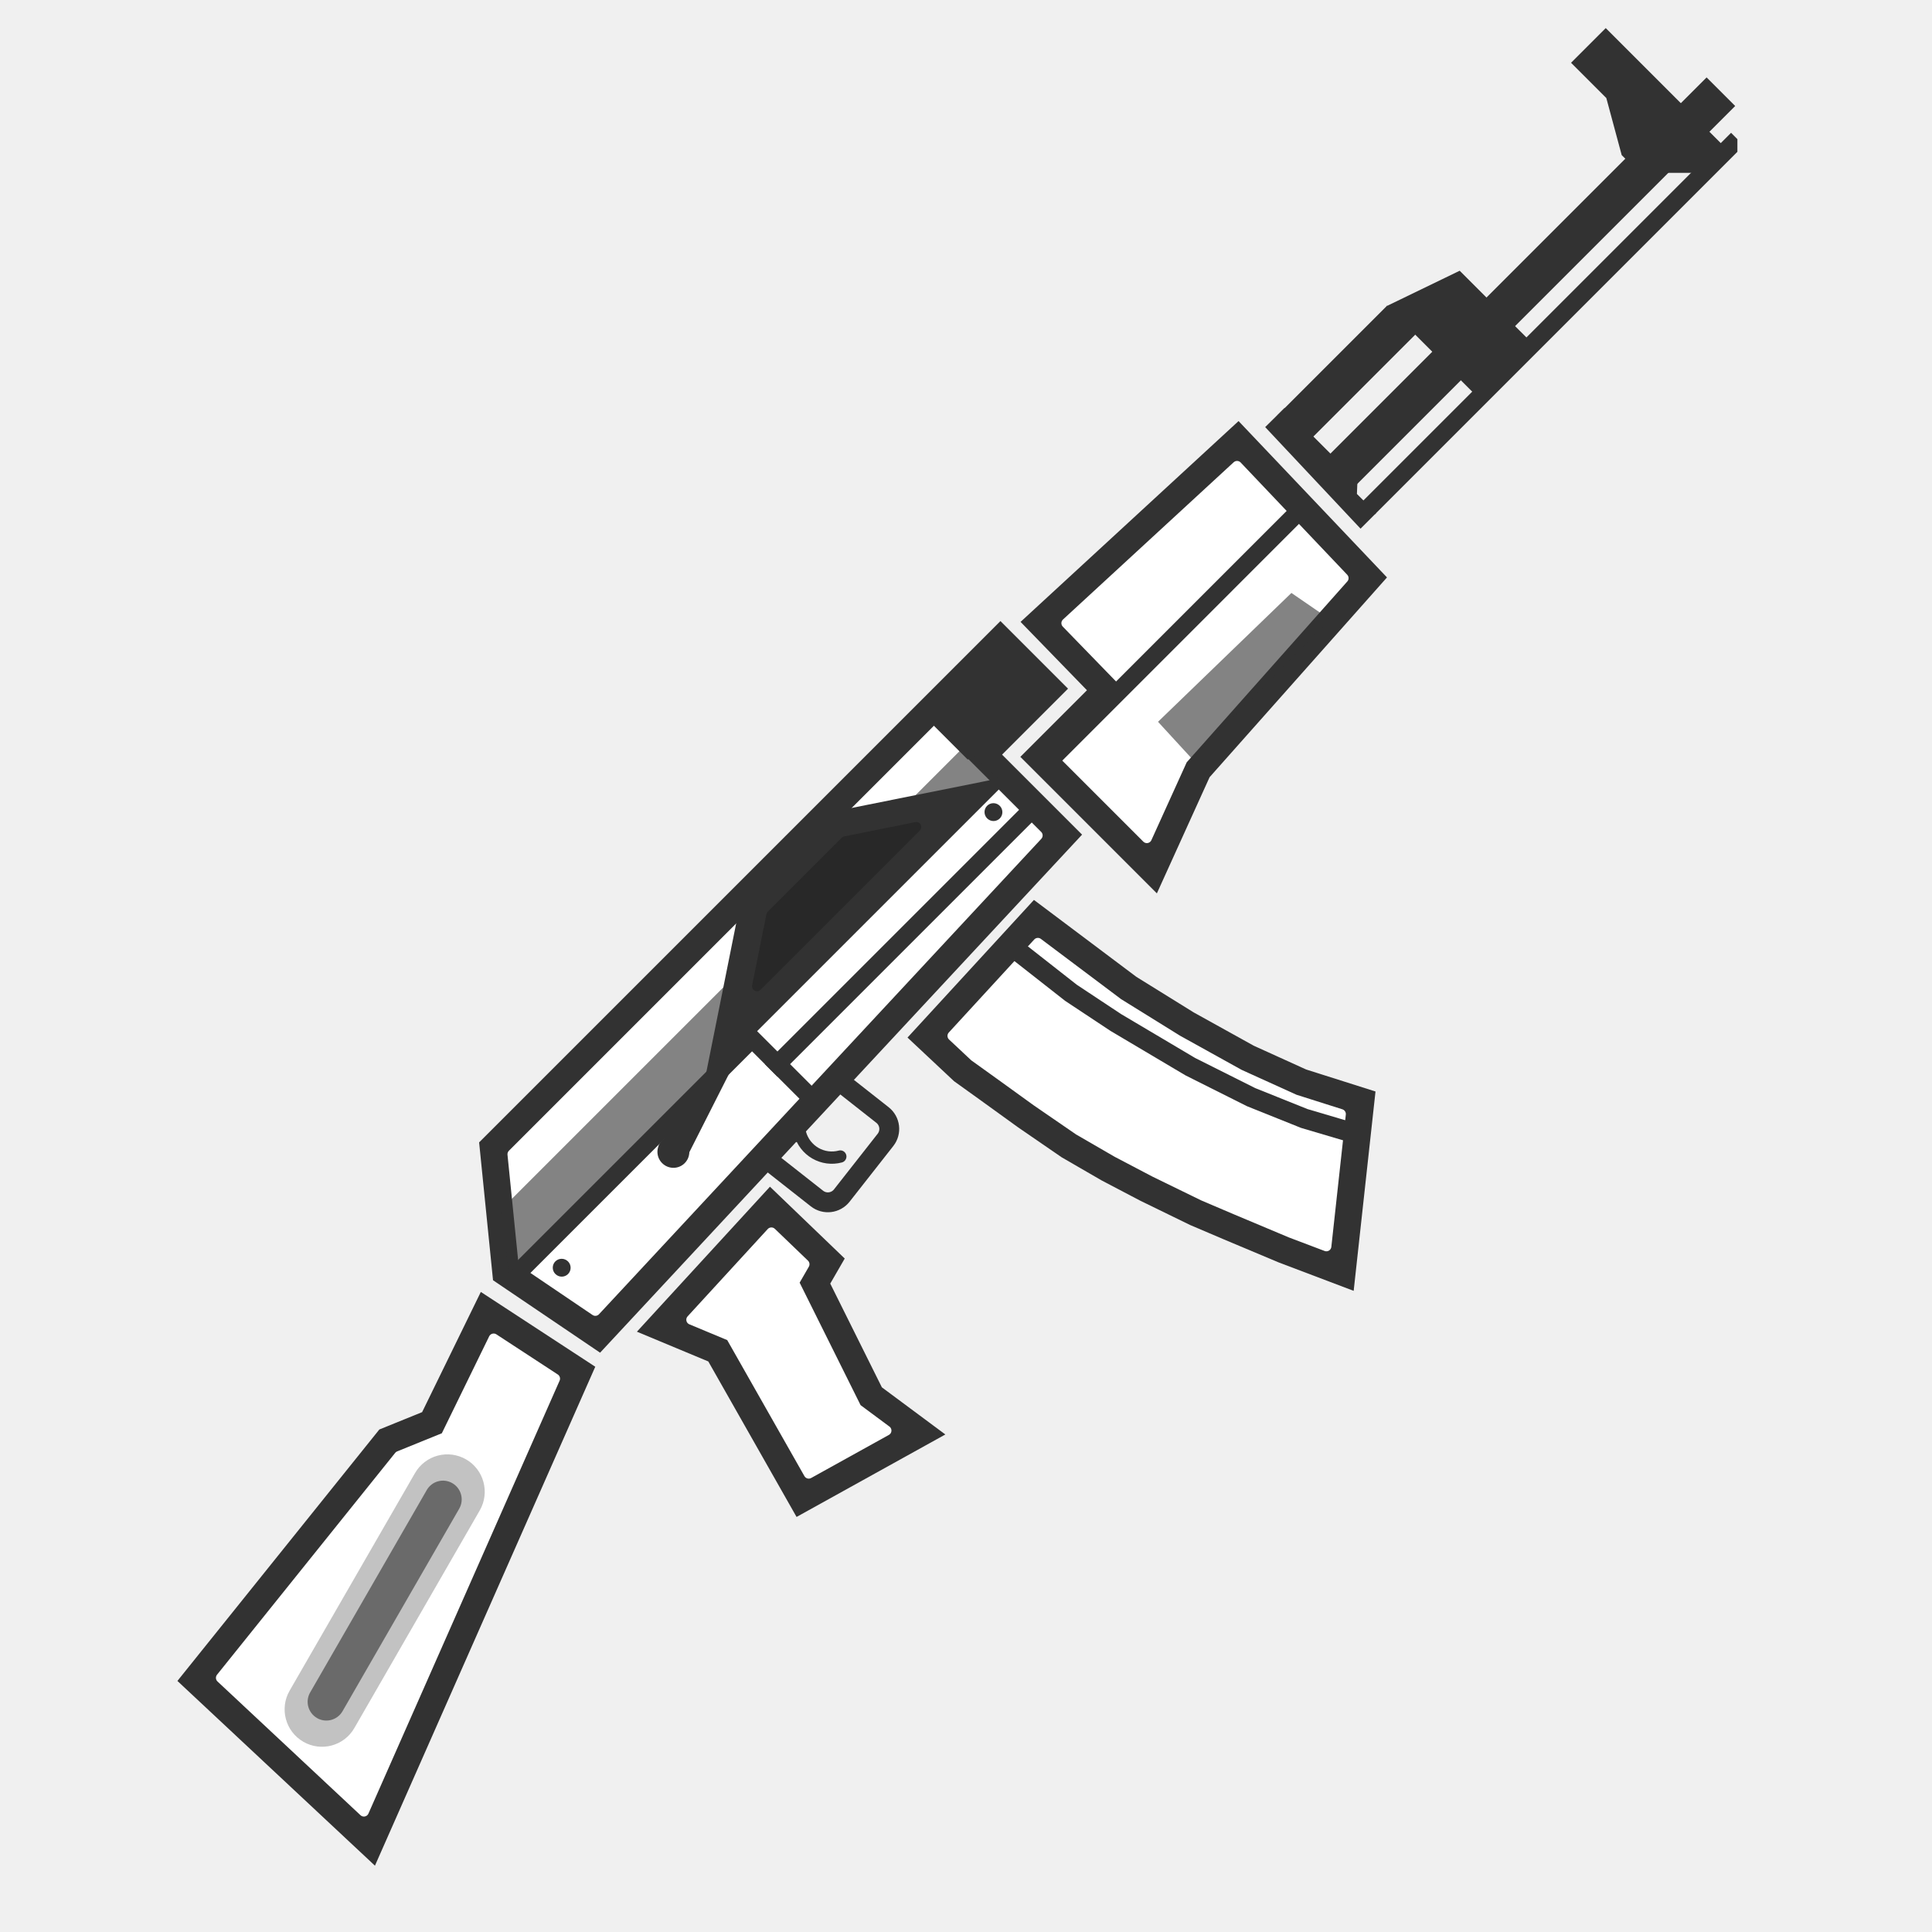
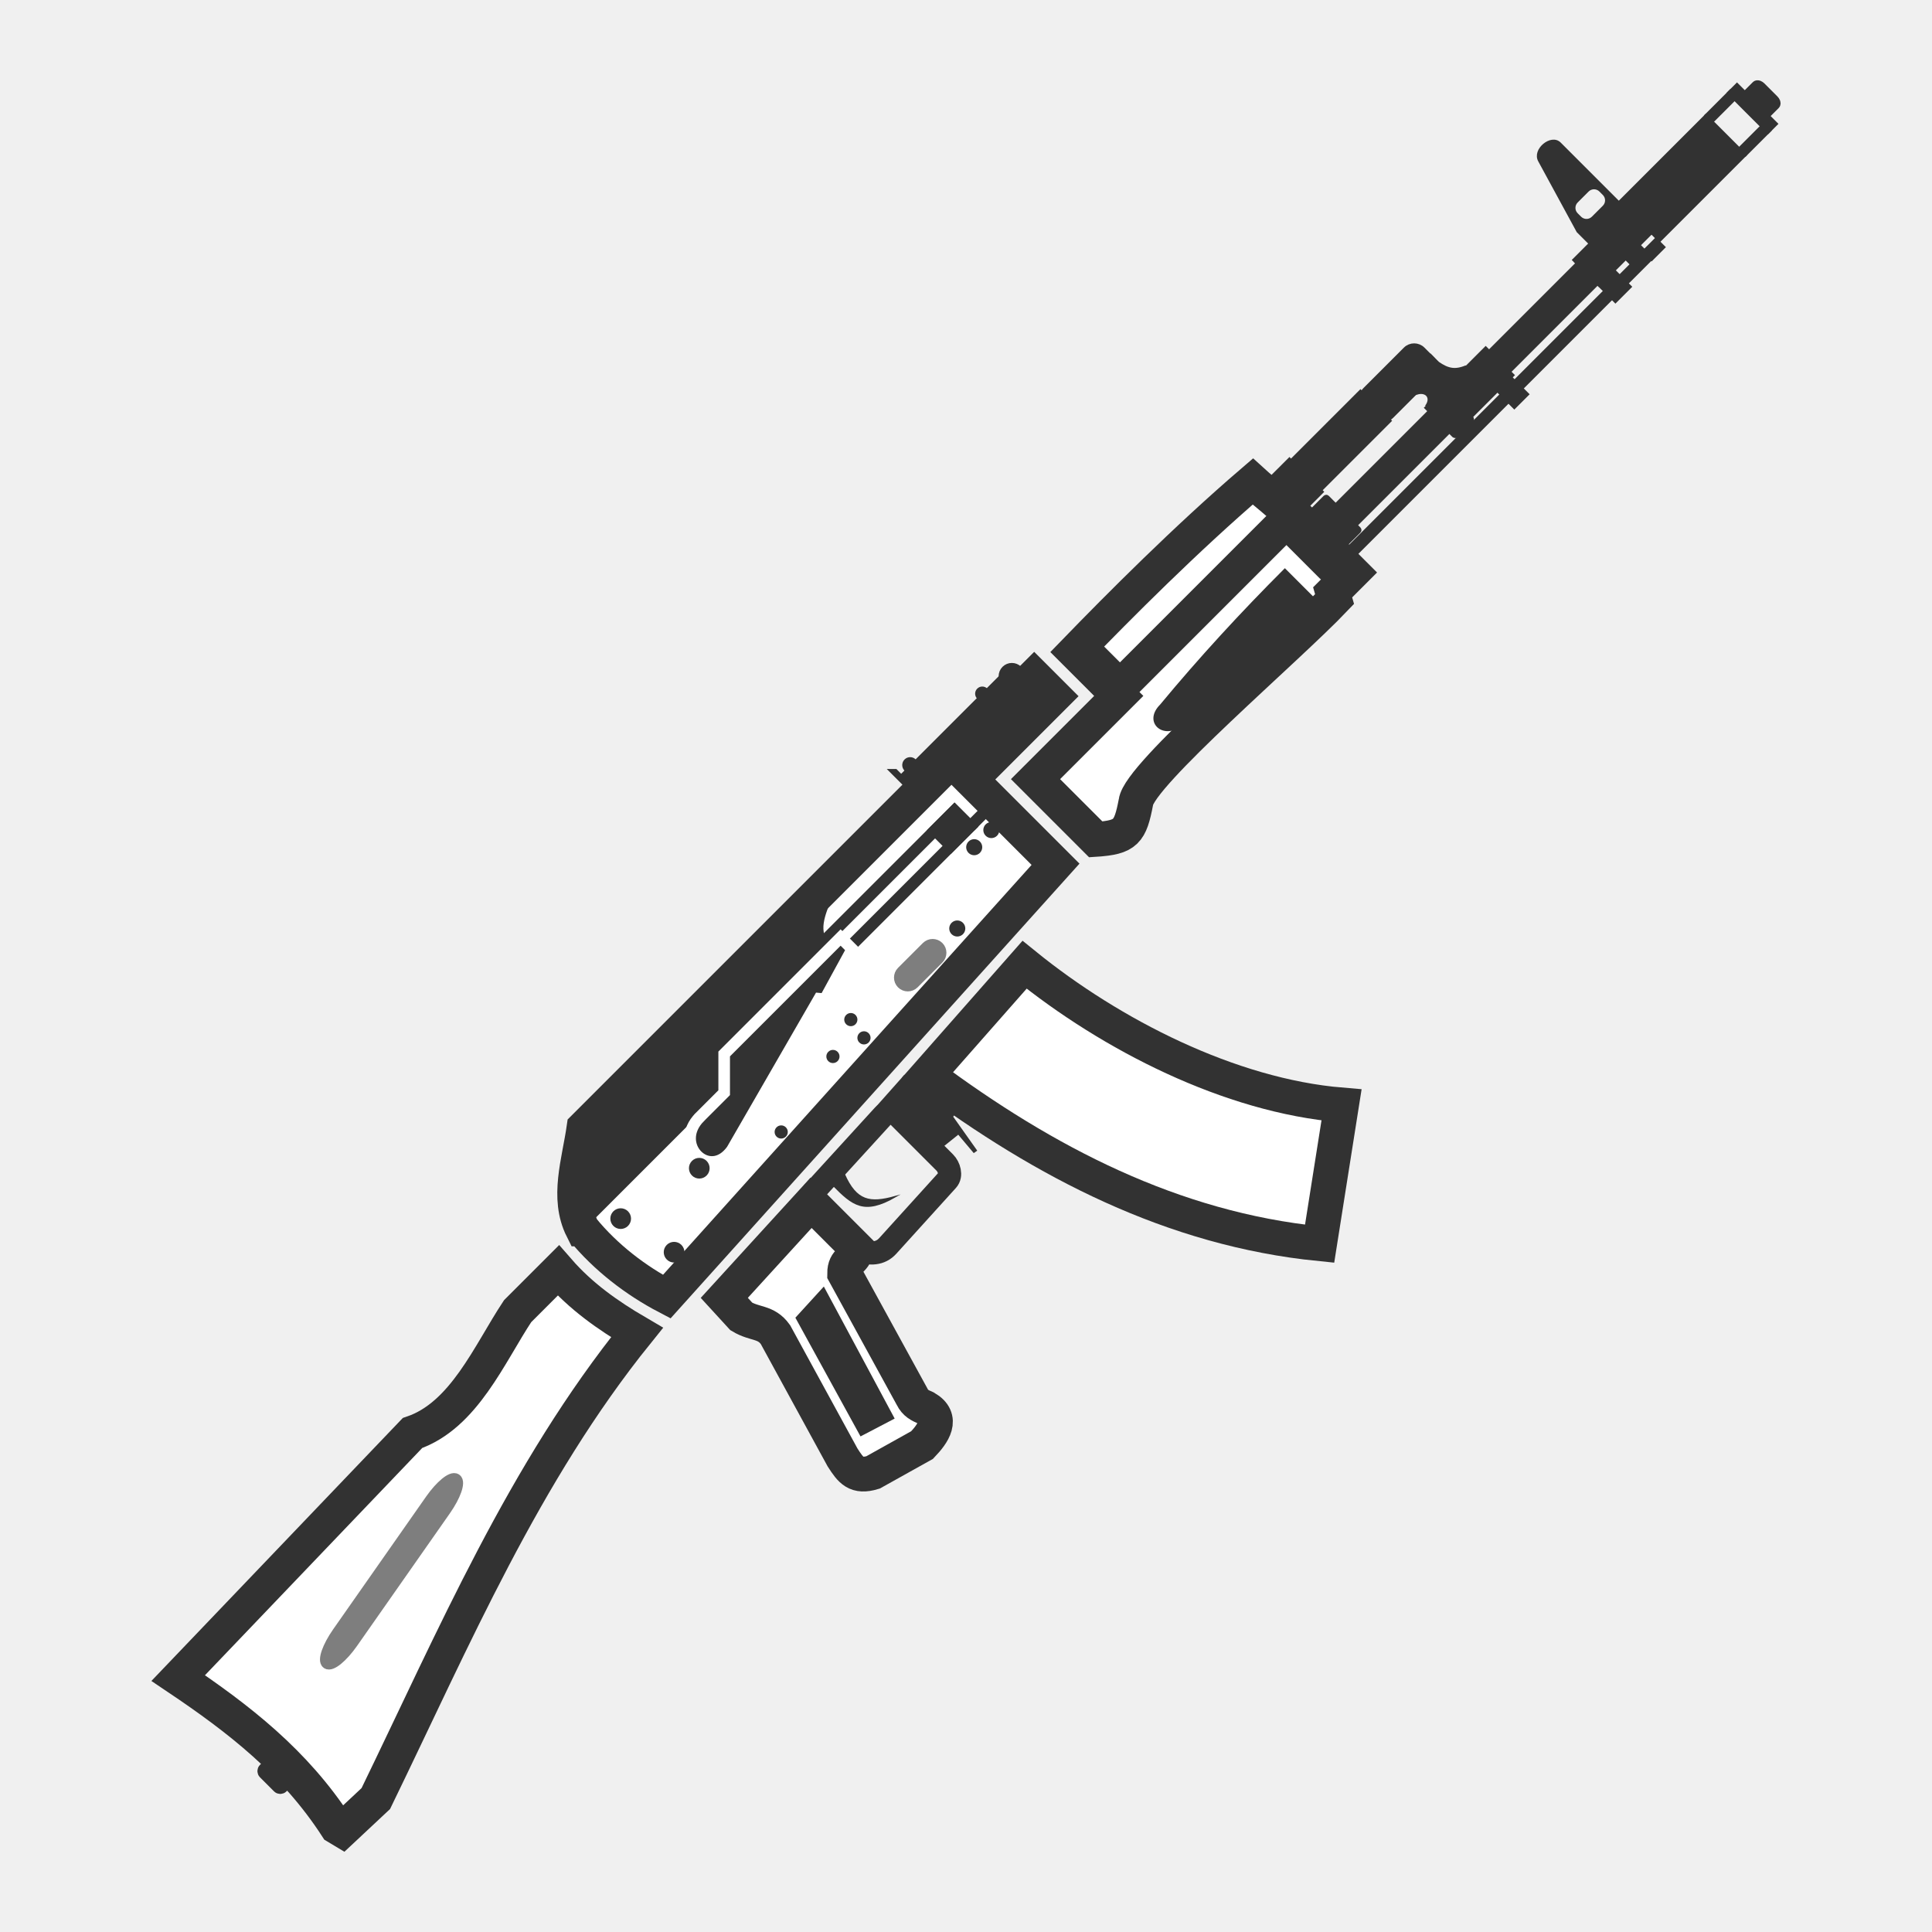
- <svg xmlns="http://www.w3.org/2000/svg" version="1.1" viewBox="0 0 128 128" fill="none" stroke="none" stroke-linecap="square" stroke-miterlimit="10" id="svg53" width="128" height="128">
+ <svg xmlns="http://www.w3.org/2000/svg" version="1.1" viewBox="0 0 128 128" fill="none" stroke="none" stroke-linecap="square" stroke-miterlimit="10" id="svg53" width="128" height="128" xml:space="preserve">
  <defs id="defs53" />
  <clipPath id="p.0">
    <path d="M 0,0 H 128 V 128 H 0 Z" clip-rule="nonzero" id="path1" />
  </clipPath>
-   <g clip-path="url(#p.0)" id="g53" transform="scale(1.155115)">
-     <path fill="#000000" fill-opacity="0" d="M -7.596,-12.534 H 120.783 V 115.846 H -7.596 Z" fill-rule="evenodd" id="path2" style="stroke-width:1.003" />
-     <path fill="#000000" fill-opacity="0" d="m 43.649,66.22 v 0 c -0.441,-0.347 -0.517,-0.985 -0.171,-1.426 l 2.507,-3.193 v 0 c 0.166,-0.212 0.41,-0.349 0.677,-0.381 0.267,-0.032 0.536,0.043 0.748,0.21 l 3.207,2.523 c 0.441,0.347 0.517,0.985 0.171,1.426 l -2.507,3.193 v 0 c -0.346,0.441 -0.984,0.517 -1.424,0.171 z" fill-rule="evenodd" id="path3" style="stroke-width:1.003" />
-     <path stroke="#323232" stroke-width="1.14" stroke-miterlimit="8" stroke-linecap="round" d="m 43.649,66.22 v 0 c -0.441,-0.347 -0.517,-0.985 -0.171,-1.426 l 2.507,-3.193 v 0 c 0.166,-0.212 0.41,-0.349 0.677,-0.381 0.267,-0.032 0.536,0.043 0.748,0.21 l 3.207,2.523 c 0.441,0.347 0.517,0.985 0.171,1.426 l -2.507,3.193 v 0 c -0.346,0.441 -0.984,0.517 -1.424,0.171 z" fill-rule="evenodd" id="path4" />
-     <path fill="#323232" d="m 30.016,72.391 -0.624,-6.188 27.989,-27.989 1.284,1.284 -3.784,3.784 4.635,4.635 -25.37,27.269 z" fill-rule="evenodd" id="path5" style="stroke-width:1.003" />
-     <path stroke="#323232" stroke-width="3.667" stroke-miterlimit="8" stroke-linecap="round" d="m 30.016,72.391 -0.624,-6.188 27.989,-27.989 1.284,1.284 -3.784,3.784 4.635,4.635 -25.37,27.269 z" fill-rule="evenodd" id="path6" />
-     <path fill="#ffffff" d="m 30.016,72.391 -0.624,-6.188 27.989,-27.989 1.284,1.284 -3.784,3.784 4.635,4.635 -25.37,27.269 z" fill-rule="evenodd" id="path7" style="stroke-width:1.003" />
-     <path stroke="#ffffff" stroke-width="0.571" stroke-linejoin="round" stroke-linecap="butt" d="m 30.016,72.391 -0.624,-6.188 27.989,-27.989 1.284,1.284 -3.784,3.784 4.635,4.635 -25.37,27.269 z" fill-rule="evenodd" id="path8" />
-     <path fill="#323232" d="m 52.778,40.84 4.305,-4.305 2.728,2.728 -4.305,4.305 z" fill-rule="evenodd" id="path9" style="stroke-width:1.003" />
-     <path fill="#323232" d="m 39.649,75.694 4.595,-5.008 1.9,1.825 -0.604,1.046 3.594,7.224 1.71,1.27 -4.458,2.471 -4.476,-7.886 z" fill-rule="evenodd" id="path10" style="stroke-width:1.003" />
-     <path stroke="#323232" stroke-width="3.667" stroke-miterlimit="8" stroke-linecap="round" d="m 39.649,75.694 4.595,-5.008 1.9,1.825 -0.604,1.046 3.594,7.224 1.71,1.27 -4.458,2.471 -4.476,-7.886 z" fill-rule="evenodd" id="path11" />
-     <path fill="#ffffff" d="m 39.649,75.694 4.595,-5.008 1.9,1.825 -0.604,1.046 3.594,7.224 1.71,1.27 -4.458,2.471 -4.476,-7.886 z" fill-rule="evenodd" id="path12" style="stroke-width:1.003" />
-     <path stroke="#ffffff" stroke-width="0.571" stroke-linejoin="round" stroke-linecap="butt" d="m 39.649,75.694 4.595,-5.008 1.9,1.825 -0.604,1.046 3.594,7.224 1.71,1.27 -4.458,2.471 -4.476,-7.886 z" fill-rule="evenodd" id="path13" />
-     <path fill="#323232" d="m 44.731,65.737 1.596,-0.405 -0.427,-1.343 z" fill-rule="evenodd" id="path14" style="stroke-width:1.003" />
-     <path fill="#000000" fill-opacity="0" d="m 48.196,66.333 v 0 c -0.482,0.129 -0.997,0.06 -1.43,-0.19 -0.433,-0.251 -0.75,-0.663 -0.88,-1.146 l 1.819,-0.485 z" fill-rule="evenodd" id="path15" style="stroke-width:1.003" />
-     <path fill="#000000" fill-opacity="0" d="m 48.196,66.333 v 0 c -0.482,0.129 -0.997,0.06 -1.43,-0.19 -0.433,-0.251 -0.75,-0.663 -0.88,-1.146" fill-rule="evenodd" id="path16" style="stroke-width:1.003" />
-     <path stroke="#323232" stroke-width="0.705" stroke-linejoin="round" stroke-linecap="round" d="m 48.196,66.333 v 0 c -0.482,0.129 -0.997,0.06 -1.43,-0.19 -0.433,-0.251 -0.75,-0.663 -0.88,-1.146" fill-rule="evenodd" id="path17" />
-     <path fill="#323232" d="m 72.566,24.497 1.118,-1.106 4.174,4.174 -0.031,0.765 1.1,1.1 -0.892,0.892 z" fill-rule="evenodd" id="path18" style="stroke-width:1.003" />
-     <path fill="#323232" d="m 73.26,23.83 6.302,-6.302 1.639,1.639 -6.302,6.302 z" fill-rule="evenodd" id="path19" style="stroke-width:1.003" />
-     <path fill="#323232" d="M 75.877,26.447 97.884,4.441 99.523,6.079 77.516,28.086 Z" fill-rule="evenodd" id="path20" style="stroke-width:1.003" />
-     <path fill="#323232" d="M 78.86,29.497 99.65,8.707 v -0.726 l -0.363,-0.363 -21.154,21.154 z" fill-rule="evenodd" id="path21" style="stroke-width:1.003" />
-     <path fill="#323232" d="m 83.722,15.528 -4.189,2.028 5.401,5.401 3.109,-3.109 z" fill-rule="evenodd" id="path22" style="stroke-width:1.003" />
-     <path fill="#323232" d="m 97.577,9.916 -3.549,-0.006 -1.014,-1.014 -0.882,-3.273 -2.023,-2.023 1.989,-1.989 6.871,6.871 z" fill-rule="evenodd" id="path23" style="stroke-width:1.003" />
-     <path fill="#323232" d="m 54.629,59.414 1.261,1.182 1.349,0.968 2.204,1.592 2.429,1.67 2.203,1.275 2.158,1.132 2.787,1.359 1.865,0.795 3.146,1.322 2.045,0.775 0.831,-7.587 -2.651,-0.841 -3.169,-1.438 -3.552,-1.97 -3.395,-2.106 -4.611,-3.463 z" fill-rule="evenodd" id="path24" style="stroke-width:1.003" />
-     <path stroke="#323232" stroke-width="3.667" stroke-miterlimit="8" stroke-linecap="round" d="m 54.629,59.414 1.261,1.182 1.349,0.968 2.204,1.592 2.429,1.67 2.203,1.275 2.158,1.132 2.787,1.359 1.865,0.795 3.146,1.322 2.045,0.775 0.831,-7.587 -2.651,-0.841 -3.169,-1.438 -3.552,-1.97 -3.395,-2.106 -4.611,-3.463 z" fill-rule="evenodd" id="path25" />
-     <path fill="#ffffff" d="m 54.629,59.414 1.261,1.182 1.349,0.968 2.204,1.592 2.429,1.67 2.203,1.275 2.158,1.132 2.787,1.359 1.865,0.795 3.146,1.322 2.045,0.775 0.831,-7.587 -2.651,-0.841 -3.169,-1.438 -3.552,-1.97 -3.395,-2.106 -4.611,-3.463 z" fill-rule="evenodd" id="path26" style="stroke-width:1.003" />
-     <path stroke="#ffffff" stroke-width="0.571" stroke-linejoin="round" stroke-linecap="butt" d="m 54.629,59.414 1.261,1.182 1.349,0.968 2.204,1.592 2.429,1.67 2.203,1.275 2.158,1.132 2.787,1.359 1.865,0.795 3.146,1.322 2.045,0.775 0.831,-7.587 -2.651,-0.841 -3.169,-1.438 -3.552,-1.97 -3.395,-2.106 -4.611,-3.463 z" fill-rule="evenodd" id="path27" />
-     <path fill="#000000" fill-opacity="0" d="m 58.202,54.414 3.227,2.531 2.572,1.703 4.272,2.533 3.487,1.748 3.051,1.224 2.963,0.876" fill-rule="evenodd" id="path28" style="stroke-width:1.003" />
-     <path stroke="#323232" stroke-width="1.14" stroke-linejoin="round" stroke-linecap="butt" d="m 58.202,54.414 3.227,2.531 2.572,1.703 4.272,2.533 3.487,1.748 3.051,1.224 2.963,0.876" fill-rule="evenodd" id="path29" />
-     <path fill="#323232" d="m 43.867,61.032 14.955,-14.955 0.726,0.726 -14.955,14.955 z" fill-rule="evenodd" id="path30" style="stroke-width:1.003" />
-     <path fill="#323232" d="M 28.963,73.018 42.67,59.312 43.396,60.038 29.689,73.744 Z" fill-rule="evenodd" id="path31" style="stroke-width:1.003" />
-     <path fill="#323232" d="m 43.131,58.85 3.881,3.881 -0.723,0.723 -3.881,-3.881 z" fill-rule="evenodd" id="path32" style="stroke-width:1.003" />
-     <path fill="#323232" d="m 37.766,65.707 5.539,-7.063 -3.827,7.56 z" fill-rule="evenodd" id="path33" style="stroke-width:1.003" />
-     <path fill="#323232" fill-opacity="0.605" d="M 29.181,73.038 28.739,69.379 55.301,42.818 57.307,44.737 Z" fill-rule="evenodd" id="path34" style="stroke-width:1.003" />
-     <path fill="#323232" d="m 28.314,76.771 -2.764,5.659 -2.662,1.08 -10.218,12.724 8.201,7.67 10.965,-24.831 z" fill-rule="evenodd" id="path35" style="stroke-width:1.003" />
-     <path stroke="#323232" stroke-width="3.667" stroke-miterlimit="8" stroke-linecap="round" d="m 28.314,76.771 -2.764,5.659 -2.662,1.08 -10.218,12.724 8.201,7.67 10.965,-24.831 z" fill-rule="evenodd" id="path36" />
-     <path fill="#ffffff" d="m 28.314,76.771 -2.764,5.659 -2.662,1.08 -10.218,12.724 8.201,7.67 10.965,-24.831 z" fill-rule="evenodd" id="path37" style="stroke-width:1.003" />
-     <path stroke="#ffffff" stroke-width="0.571" stroke-linejoin="round" stroke-linecap="butt" d="m 28.314,76.771 -2.764,5.659 -2.662,1.08 -10.218,12.724 8.201,7.67 10.965,-24.831 z" fill-rule="evenodd" id="path38" />
-     <path fill="#323232" fill-opacity="0.605" d="m 18.182,98.539 v 0 c -0.513,-0.297 -0.69,-0.954 -0.393,-1.468 L 24.479,85.46 c 0.142,-0.247 0.377,-0.427 0.651,-0.5 0.275,-0.074 0.568,-0.035 0.814,0.108 v 0 0 c 0.513,0.297 0.69,0.954 0.393,1.468 l -6.69,11.611 c -0.296,0.514 -0.952,0.69 -1.466,0.393 z" fill-rule="evenodd" id="path39" style="stroke-width:1.003" />
-     <path fill="#323232" fill-opacity="0.295" d="m 17.397,99.9 v 0 C 16.372,99.308 16.02,97.997 16.611,96.971 l 7.193,-12.483 c 0.284,-0.492 0.752,-0.852 1.3,-0.999 0.549,-0.147 1.133,-0.07 1.626,0.214 v 0 0 c 1.025,0.592 1.377,1.903 0.786,2.929 l -7.193,12.483 c -0.591,1.026 -1.901,1.377 -2.926,0.785 z" fill-rule="evenodd" id="path40" style="stroke-width:1.003" />
-     <path fill="#323232" d="m 37.977,66.713 v 0 c -0.358,-0.358 -0.359,-0.937 -0.003,-1.293 v 0 c 0.171,-0.171 0.404,-0.267 0.646,-0.267 0.243,4.74e-4 0.475,0.097 0.647,0.269 v 0 c 0.358,0.358 0.359,0.937 0.003,1.293 v 0 c -0.356,0.356 -0.936,0.355 -1.293,-0.003 z" fill-rule="evenodd" id="path41" style="stroke-width:1.003" />
-     <path fill="#323232" d="m 43.361,56.614 0.818,-4.078 4.239,-4.239 4.078,-0.818 z" fill-rule="evenodd" id="path42" style="stroke-width:1.003" />
-     <path stroke="#323232" stroke-width="3.667" stroke-miterlimit="8" stroke-linecap="round" d="m 43.361,56.614 0.818,-4.078 4.239,-4.239 4.078,-0.818 z" fill-rule="evenodd" id="path43" />
-     <path fill="#282828" d="m 43.421,56.568 0.818,-4.078 4.239,-4.239 4.078,-0.818 z" fill-rule="evenodd" id="path44" style="stroke-width:1.003" />
-     <path stroke="#282828" stroke-width="0.571" stroke-linejoin="round" stroke-linecap="butt" d="m 43.421,56.568 0.818,-4.078 4.239,-4.239 4.078,-0.818 z" fill-rule="evenodd" id="path45" />
-     <path fill="#323232" d="m 31.855,73.072 v 0 c -0.2,-0.2 -0.201,-0.525 -0.002,-0.724 v 0 c 0.096,-0.096 0.226,-0.149 0.362,-0.149 0.136,3.22e-4 0.266,0.055 0.363,0.151 v 0 c 0.2,0.2 0.201,0.525 0.002,0.724 v 0 c -0.2,0.2 -0.524,0.199 -0.724,-0.002 z" fill-rule="evenodd" id="path46" style="stroke-width:1.003" />
-     <path fill="#323232" d="m 61.162,35.742 9.79,-9.019 6.111,6.437 -9.241,10.407 -2.044,4.505 -4.662,-4.662 3.801,-3.801 z" fill-rule="evenodd" id="path47" style="stroke-width:1.003" />
-     <path stroke="#323232" stroke-width="3.667" stroke-miterlimit="8" stroke-linecap="round" d="m 61.162,35.742 9.79,-9.019 6.111,6.437 -9.241,10.407 -2.044,4.505 -4.662,-4.662 3.801,-3.801 z" fill-rule="evenodd" id="path48" />
-     <path fill="#ffffff" d="m 61.162,35.742 9.79,-9.019 6.111,6.437 -9.241,10.407 -2.044,4.505 -4.662,-4.662 3.801,-3.801 z" fill-rule="evenodd" id="path49" style="stroke-width:1.003" />
-     <path stroke="#ffffff" stroke-width="0.571" stroke-linejoin="round" stroke-linecap="butt" d="m 61.162,35.742 9.79,-9.019 6.111,6.437 -9.241,10.407 -2.044,4.505 -4.662,-4.662 3.801,-3.801 z" fill-rule="evenodd" id="path50" />
-     <path fill="#323232" d="m 60.613,43.94 14.346,-14.346 -0.726,-0.726 -10.607,10.607 0.283,0.283 -3.695,3.695 z" fill-rule="evenodd" id="path51" style="stroke-width:1.003" />
-     <path fill="#323232" fill-opacity="0.605" d="m 68.382,43.536 -1.963,-2.137 7.651,-7.39 2.224,1.528 z" fill-rule="evenodd" id="path52" style="stroke-width:1.003" />
-     <path fill="#323232" d="m 56.619,46.94 v 0 c -0.2,-0.2 -0.201,-0.525 -0.002,-0.724 v 0 c 0.096,-0.096 0.226,-0.149 0.362,-0.149 0.136,3.18e-4 0.266,0.055 0.363,0.151 v 0 c 0.2,0.2 0.201,0.525 0.002,0.724 v 0 c -0.2,0.2 -0.524,0.199 -0.724,-0.002 z" fill-rule="evenodd" id="path53" style="stroke-width:1.003" />
+   <g id="g44137" transform="matrix(0.2565001,-0.2565001,0.2565001,0.2565001,-26.77221,67.68145)">
+     <path style="fill:#ffffff;fill-opacity:1;stroke:#323232;stroke-width:6.35;stroke-linecap:butt;stroke-linejoin:miter;stroke-miterlimit:4;stroke-dasharray:none;stroke-opacity:1" d="m 165.059,178.866 26.787,-1.698 c 2.109,20.215 9.62,43.437 22.825,59.044 l -20.75,15.091 C 176.851,230.435 168.912,205.195 165.059,178.866 Z" id="path22513" />
+     <g id="g41248" transform="translate(0,-0.5291667)">
+       <path style="fill:#ffffff;fill-opacity:1;stroke:#323232;stroke-width:6.35;stroke-linecap:butt;stroke-linejoin:miter;stroke-miterlimit:4;stroke-dasharray:none;stroke-opacity:1" d="m 110.045,181.941 23.476,-1.067 v 11.872 c -2.167,1.352 -2.95,-0.251 -4.802,1.601 l -7.203,24.677 c -0.403,1.171 -0.109,2.039 0.333,3.135 0.985,3.725 -2.371,4.266 -5.269,4.335 l -9.871,-2.801 c -2.814,-1.516 -2.615,-3.062 -2.001,-5.869 l 7.203,-24.543 c 0.484,-2.953 -1.354,-3.883 -2.068,-6.736 z" id="path26771" />
+       <path style="fill:#323232;fill-opacity:1;stroke:#323232;stroke-width:0.265;stroke-linecap:butt;stroke-linejoin:miter;stroke-miterlimit:4;stroke-dasharray:none;stroke-opacity:1" d="m 116.764,193.81 7.419,-0.338 -7.812,25.894 -6.463,-2.026 z" id="path26773" />
+     </g>
+     <path style="fill:none;fill-opacity:1;stroke:#323232;stroke-width:4.233;stroke-linecap:butt;stroke-linejoin:miter;stroke-miterlimit:4;stroke-dasharray:none;stroke-opacity:1" d="m 133.521,192.745 c 1.01,1.877 2.31,3.168 4.335,3.068 l 16.207,-0.8 c 1.161,-0.057 1.934,-1.474 1.934,-2.601 v -12.805 c 0,-0.759 -1.176,-1.235 -1.934,-1.2 l -19.141,0.871" id="path32766" />
+     <path style="fill:#323232;fill-opacity:1;stroke:#323232;stroke-width:0.265px;stroke-linecap:butt;stroke-linejoin:miter;stroke-opacity:1" d="m 154.196,176.456 v 13.178 l 7.279,0.802 -0.377,4.386 0.519,0.094 1.273,-7.451 c 1.067,-0.065 1.368,-0.926 1.368,-1.651 l -2.234,-9.818 z" id="path36261" />
+     <path style="fill:#323232;fill-opacity:1;stroke:#323232;stroke-width:0.265px;stroke-linecap:butt;stroke-linejoin:miter;stroke-opacity:1" d="m 138.656,180.949 h 2.834 c -1.931,5.042 -0.51,7.102 3.702,9.471 -6.34,-1.712 -6.576,-4.408 -6.536,-9.471 z" id="path38539" />
+   </g>
+   <g id="g8426" transform="matrix(0.2565001,-0.2565001,0.2565001,0.2565001,-28.53671,70.26035)">
+     <path style="opacity:1;fill:#ffffff;fill-opacity:1;stroke:#323232;stroke-width:6.35;stroke-linecap:butt;stroke-linejoin:miter;stroke-miterlimit:4;stroke-dasharray:none;stroke-opacity:1" d="m -1.114,158.402 61.899,-1.393 c 8.921,4.39 20.14,-0.288 29.313,-2.158 h 10.514 c -0.432,6.223 0.59,12.192 2.158,18.173 -32.744,3.51 -63.089,15.796 -93.927,26.458 L 0.418,199.203 0.139,198.089 C 3.083,184.307 1.453,171.516 -1.114,158.402 Z" id="path90" />
+     <rect style="opacity:1;fill:#323232;fill-opacity:1;stroke:#323232;stroke-width:2.117;stroke-miterlimit:4;stroke-dasharray:none;stroke-opacity:1" id="rect3457" width="4.48" height="4.726" x="-2.314" y="181.23" ry="0.542" />
+     <rect style="opacity:1;fill:#7e7e7e;fill-opacity:1;stroke:#7e7e7e;stroke-width:2.117;stroke-miterlimit:4;stroke-dasharray:none;stroke-opacity:1" id="rect5157" width="40.998" height="3.194" x="-10.782" y="174.935" ry="1.597" transform="rotate(-10)" rx="5.681" />
+   </g>
+   <g id="g22444" transform="matrix(0.2565001,-0.2565001,0.2565001,0.2565001,-26.63648,67.81718)">
+     <path style="fill:#ffffff;fill-opacity:1;stroke:#323232;stroke-width:6.35;stroke-linecap:butt;stroke-linejoin:miter;stroke-miterlimit:4;stroke-dasharray:none;stroke-opacity:1" d="m 100.611,153.65 c 2.013,-6.071 8.247,-9.075 13.299,-12.864 h 97.478 l 0.975,-0.139 h 17.964 v 5.106 h -21.506 v 21.91 l -106.057,5.628 c -1.882,-6.03 -2.826,-12.859 -2.152,-19.64 z" id="path8584" />
+     <path style="fill:#323232;fill-opacity:1;stroke:#323232;stroke-width:0.265px;stroke-linecap:butt;stroke-linejoin:miter;stroke-opacity:1" d="m 101.508,153.796 h 35.881 l 4.535,-4.535 h 27.344 c -0.266,-3.771 3.378,-4.944 6.269,-6.269 h -61.358 z" id="path3414" />
+     <rect style="fill:none;fill-opacity:1;stroke:#323232;stroke-width:2.117;stroke-miterlimit:4;stroke-dasharray:none;stroke-opacity:1" id="rect5540" width="36.932" height="4.056" x="165.76" y="147.704" />
+     <rect style="fill:#323232;fill-opacity:1;stroke:#323232;stroke-width:2.117;stroke-miterlimit:4;stroke-dasharray:none;stroke-opacity:1" id="rect5334" width="5.028" height="4.056" x="197.665" y="147.704" rx="0" ry="0" />
+     <path style="fill:#323232;fill-opacity:1;stroke:#ffffff;stroke-width:2.117;stroke-linecap:butt;stroke-linejoin:miter;stroke-miterlimit:4;stroke-dasharray:none;stroke-opacity:1" d="m 130.258,154.369 h 6.269 l 5.002,-5.002 h 30.079 v 3.001 l -10.004,2.935 -0.667,-0.8 -30.813,8.27 c -6.921,1.132 -7.006,-8.403 0.133,-8.403 z" id="path6343" />
+     <rect style="fill:#7e7e7e;fill-opacity:1;stroke:#7e7e7e;stroke-width:2.117;stroke-miterlimit:4;stroke-dasharray:none;stroke-opacity:1" id="rect9213" width="9.338" height="2.924" x="173.642" y="161.758" ry="1.462" />
+     <circle style="fill:#323232;fill-opacity:1;stroke:#323232;stroke-width:1.587;stroke-miterlimit:4;stroke-dasharray:none;stroke-opacity:1" id="path9868" cx="106.899" cy="157.266" r="1.096" />
+     <circle style="fill:#323232;fill-opacity:1;stroke:#323232;stroke-width:1.587;stroke-miterlimit:4;stroke-dasharray:none;stroke-opacity:1" id="path9868-0" cx="109.458" cy="168.501" r="1.096" />
+     <circle style="fill:#323232;fill-opacity:1;stroke:#323232;stroke-width:1.587;stroke-miterlimit:4;stroke-dasharray:none;stroke-opacity:1" id="path9868-0-5" cx="123.558" cy="160.909" r="1.096" />
+     <circle style="fill:#323232;fill-opacity:1;stroke:#323232;stroke-width:0;stroke-miterlimit:4;stroke-dasharray:none;stroke-opacity:1" id="path9868-0-8" cx="138.819" cy="166.807" r="1.203" />
+     <circle style="fill:#323232;fill-opacity:1;stroke:#323232;stroke-width:0;stroke-miterlimit:4;stroke-dasharray:none;stroke-opacity:1" id="path9868-0-8-5" cx="155.25" cy="163.738" r="1.203" />
+     <circle style="fill:#323232;fill-opacity:1;stroke:#323232;stroke-width:0;stroke-miterlimit:4;stroke-dasharray:none;stroke-opacity:1" id="path9868-0-8-5-71" cx="161.663" cy="165.342" r="1.203" />
+     <circle style="fill:#323232;fill-opacity:1;stroke:#323232;stroke-width:0;stroke-miterlimit:4;stroke-dasharray:none;stroke-opacity:1" id="path9868-0-8-5-7" cx="162.324" cy="161.286" r="1.203" />
+     <circle style="fill:#323232;fill-opacity:1;stroke:#323232;stroke-width:0.529;stroke-miterlimit:4;stroke-dasharray:none;stroke-opacity:1" id="path9868-0-8-5-9" cx="200.523" cy="154.956" r="1.203" />
+     <circle style="fill:#323232;fill-opacity:1;stroke:#323232;stroke-width:0.529;stroke-miterlimit:4;stroke-dasharray:none;stroke-opacity:1" id="path9868-0-8-5-9-8" cx="187.837" cy="163.267" r="1.203" />
+     <circle style="fill:#323232;fill-opacity:1;stroke:#323232;stroke-width:0.529;stroke-miterlimit:4;stroke-dasharray:none;stroke-opacity:1" id="path9868-0-8-5-7-1" cx="204.951" cy="154.956" r="1.203" />
+     <path style="fill:#323232;fill-opacity:1;stroke:#323232;stroke-width:2.117;stroke-linecap:butt;stroke-linejoin:miter;stroke-miterlimit:4;stroke-dasharray:none;stroke-opacity:1" d="m 202.692,151.76 h 8.203" id="path12840" />
+     <path style="fill:#323232;fill-opacity:1;stroke:#323232;stroke-width:0.265px;stroke-linecap:butt;stroke-linejoin:miter;stroke-opacity:1" d="m 199.462,138.036 v -4.15 l 0.979,0.979 v 1.309 h 25.431 v 1.603 h -9.668 -16.506 z" id="path14432" />
+     <circle style="fill:#323232;fill-opacity:1;stroke:#323232;stroke-width:1.058;stroke-miterlimit:4;stroke-dasharray:none;stroke-opacity:1" id="path16029" cx="202.857" cy="136.079" r="0.92" />
+     <circle style="fill:#323232;fill-opacity:1;stroke:#323232;stroke-width:1.058;stroke-miterlimit:4;stroke-dasharray:none;stroke-opacity:1" id="path16029-7" cx="227.475" cy="137.73" r="1.886" />
+     <circle style="fill:#323232;fill-opacity:1;stroke:#323232;stroke-width:1.058;stroke-miterlimit:4;stroke-dasharray:none;stroke-opacity:1" id="path16029-7-4" cx="221.391" cy="136.174" r="0.778" />
+   </g>
+   <g id="g83105" transform="matrix(0.2565001,-0.2565001,0.2565001,0.2565001,-26.63648,67.81718)">
+     <g id="g62307" transform="translate(0,-0.5291666)">
+       <path style="opacity:1;fill:#ffffff;fill-opacity:1;stroke:#323232;stroke-width:6.35;stroke-linecap:butt;stroke-linejoin:miter;stroke-miterlimit:4;stroke-dasharray:none;stroke-opacity:1" d="m 217.232,154.613 h 21.498 v -11.372 c 11.708,-0.183 28.951,-0.226 44.996,0.998 0.146,3.142 0.625,6.218 0.625,9.374 l 0.498,0.133 v 15.115 h -5.122 l -0.625,1.125 c -12.515,0.305 -48.002,-2.544 -51.871,0.562 -4.587,3.097 -5.796,3.304 -10,-0.375 z" id="path45653" />
+       <path style="fill:#323232;fill-opacity:1;stroke:#323232;stroke-width:6.35;stroke-linecap:butt;stroke-linejoin:miter;stroke-miterlimit:4;stroke-dasharray:none;stroke-opacity:1" d="M 284.352,153.613 H 235.624" id="path51268" />
+       <rect style="opacity:1;fill:#323232;fill-opacity:1;stroke:#323232;stroke-width:3.175;stroke-miterlimit:4;stroke-dasharray:none;stroke-opacity:1" id="rect55207" width="0.265" height="8.043" x="241.365" y="143.708" ry="0.133" />
+       <rect style="fill:#323232;fill-opacity:1;stroke:#323232;stroke-width:3.175;stroke-miterlimit:4;stroke-dasharray:none;stroke-opacity:1" id="rect55207-7" width="0.265" height="9.987" x="281.45" y="155.595" ry="0.165" />
+       <path style="fill:#323232;fill-opacity:1;stroke:#323232;stroke-width:0.265px;stroke-linecap:butt;stroke-linejoin:miter;stroke-opacity:1" d="m 242.96,161.207 c 11.18,-1.046 22.363,-1.502 33.585,-1.502 v 7.778 h -33.585 l -0.619,-1.149 c -3.429,-0.821 -3.583,-5.126 0.619,-5.126 z" id="path55344" />
+     </g>
+     <g id="g82677">
+       <rect style="opacity:1;fill:#323232;fill-opacity:1;stroke:#323232;stroke-width:1.058;stroke-miterlimit:4;stroke-dasharray:none;stroke-opacity:1" id="rect64479" width="3.875" height="8.437" x="287.289" y="155.237" ry="0.125" />
+       <rect style="opacity:1;fill:#323232;fill-opacity:1;stroke:#323232;stroke-width:1.058;stroke-miterlimit:4;stroke-dasharray:none;stroke-opacity:1" id="rect65909" width="4.312" height="7.937" x="286.789" y="145.801" ry="0" />
+       <rect style="fill:#323232;fill-opacity:1;stroke:#323232;stroke-width:1.058;stroke-miterlimit:4;stroke-dasharray:none;stroke-opacity:1" id="rect65909-3" width="17.936" height="7.124" x="291.101" y="146.207" ry="0" />
+       <rect style="fill:#323232;fill-opacity:1;stroke:#323232;stroke-width:1.058;stroke-miterlimit:4;stroke-dasharray:none;stroke-opacity:1" id="rect65909-3-6" width="14.931" height="6.506" x="315.865" y="156.797" ry="0" />
+       <rect style="fill:#323232;fill-opacity:1;stroke:#323232;stroke-width:0.529;stroke-miterlimit:4;stroke-dasharray:none;stroke-opacity:1" id="rect65909-3-6-5" width="4.767" height="2.573" x="315.524" y="161.666" ry="0.559" />
+       <rect style="fill:#323232;fill-opacity:1;stroke:#323232;stroke-width:0.529;stroke-miterlimit:4;stroke-dasharray:none;stroke-opacity:1" id="rect65909-3-6-5-6" width="3.43" height="4.627" x="327.057" y="163.302" ry="0" />
+       <rect style="fill:#323232;fill-opacity:1;stroke:#323232;stroke-width:0.529;stroke-miterlimit:4;stroke-dasharray:none;stroke-opacity:1" id="rect65909-3-6-5-6-5" width="3.827" height="10.751" x="353.796" y="156.549" ry="0" />
+       <rect style="fill:#323232;fill-opacity:1;stroke:#323232;stroke-width:0.529;stroke-miterlimit:4;stroke-dasharray:none;stroke-opacity:1" id="rect65909-3-6-5-6-5-0" width="3.43" height="1.752" x="360.693" y="163.048" ry="0" />
+       <rect style="fill:#323232;fill-opacity:1;stroke:#323232;stroke-width:0.529;stroke-miterlimit:4;stroke-dasharray:none;stroke-opacity:1" id="rect65909-3-6-5-6-5-0-4" width="3.164" height="2.061" x="363.918" y="164.467" ry="0" />
+       <rect style="fill:#323232;fill-opacity:1;stroke:#323232;stroke-width:1.058;stroke-miterlimit:4;stroke-dasharray:none;stroke-opacity:1" id="rect65909-3-2" width="96.305" height="4.75" x="291.258" y="157.675" ry="0" />
+       <rect style="fill:#323232;fill-opacity:1;stroke:#323232;stroke-width:1.058;stroke-miterlimit:4;stroke-dasharray:none;stroke-opacity:1" id="rect65909-3-2-4" width="21.623" height="9.624" x="367.627" y="155.237" ry="0" />
+       <rect style="opacity:1;fill:#323232;fill-opacity:1;stroke:#323232;stroke-width:1.058;stroke-miterlimit:4;stroke-dasharray:none;stroke-opacity:1" id="rect66489" width="14.686" height="6.624" x="307.975" y="146.457" ry="2.125" />
+       <path style="fill:#323232;fill-opacity:1;stroke:#323232;stroke-width:1.058;stroke-linecap:butt;stroke-linejoin:miter;stroke-miterlimit:4;stroke-dasharray:none;stroke-opacity:1" d="m 315.865,156.69 h 10.155 c -2.143,-0.875 -2.931,-2.107 -3.332,-4.328 v -1.484 l -6.229,2.375 c 1.948,1.08 1.527,3.168 -0.594,3.437 z" id="path66625" />
+       <rect style="fill:#323232;fill-opacity:1;stroke:#323232;stroke-width:1.058;stroke-miterlimit:4;stroke-dasharray:none;stroke-opacity:1" id="rect65909-3-2-5" width="13.811" height="5.5" x="354.065" y="157.3" ry="0" />
+       <path id="path72818" style="fill:#323232;fill-opacity:1;stroke:#323232;stroke-width:2;stroke-linecap:butt;stroke-linejoin:miter;stroke-miterlimit:4;stroke-dasharray:none;stroke-opacity:1" d="m 1368.893,526.613 -15.699,53.111 v 14.865 l 33.904,0.502 v -67.143 c 0,-8.113 -15.962,-9.708 -18.205,-1.336 z m -1.754,37.912 h 10.689 c 3.47,0 6.264,2.794 6.264,6.264 v 3.34 c 0,3.47 -2.794,6.264 -6.264,6.264 h -10.689 c -3.47,0 -6.264,-2.794 -6.264,-6.264 v -3.34 c 0,-3.47 2.794,-6.264 6.264,-6.264 z" transform="scale(0.2645833)" />
+       <path style="fill:none;stroke:#323232;stroke-width:2.381;stroke-linecap:butt;stroke-linejoin:miter;stroke-miterlimit:4;stroke-dasharray:none;stroke-opacity:1" d="m 287.164,165.498 h 50.683 26.498" id="path76993" />
+       <g id="g82336" transform="translate(0,0.01561097)">
+         <path style="fill:none;stroke:#323232;stroke-width:2.117;stroke-linecap:butt;stroke-linejoin:miter;stroke-miterlimit:4;stroke-dasharray:none;stroke-opacity:1" d="m 389.25,155.737 h 6.874" id="path79758" />
+         <path style="fill:none;stroke:#323232;stroke-width:2.117;stroke-linecap:butt;stroke-linejoin:miter;stroke-miterlimit:4;stroke-dasharray:none;stroke-opacity:1" d="m 389.25,164.33 h 6.874" id="path79758-5" />
+         <rect style="opacity:1;fill:#323232;fill-opacity:1;stroke:#323232;stroke-width:2.117;stroke-miterlimit:4;stroke-dasharray:none;stroke-opacity:1" id="rect81378" width="0.625" height="8.593" x="396.124" y="155.737" />
+       </g>
+       <rect style="fill:#323232;fill-opacity:1;stroke:#323232;stroke-width:2.117;stroke-miterlimit:4;stroke-dasharray:none;stroke-opacity:1" id="rect81378-8" width="3.937" height="4.568" x="396.218" y="157.765" ry="0.611" rx="0.281" />
+     </g>
  </g>
</svg>
